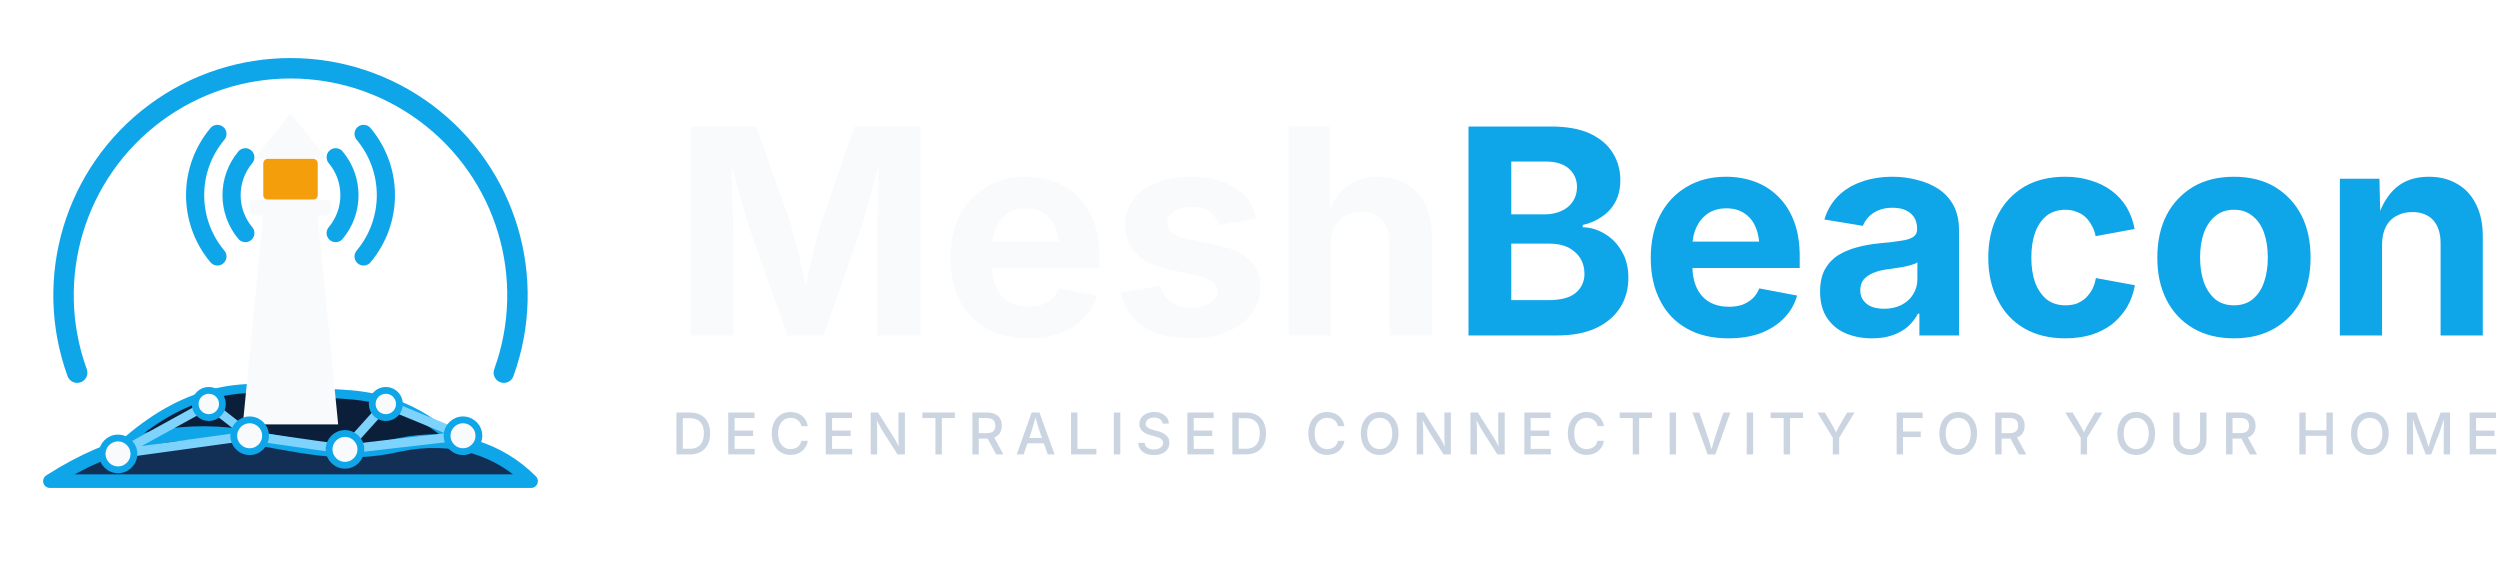
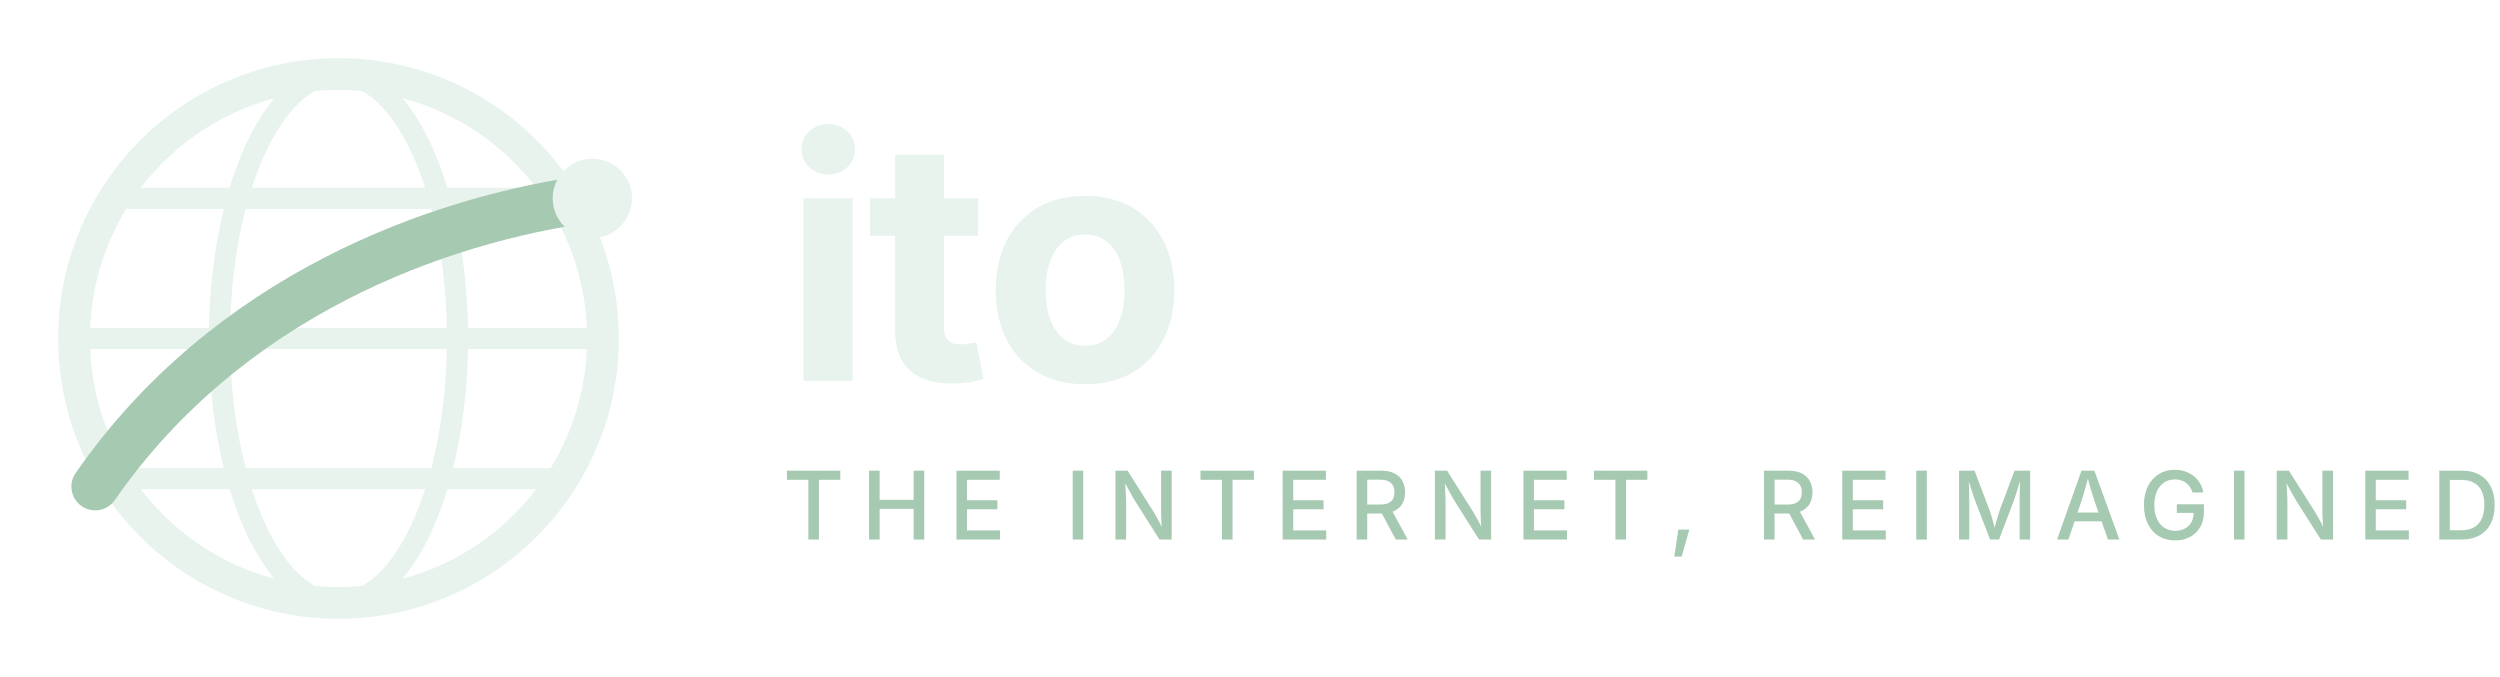
- <svg xmlns="http://www.w3.org/2000/svg" viewBox="0 0 1101.55 256" width="1101.55" height="256" role="img">
-   <style>.ring{fill:none;stroke:#0EA5E9;stroke-width:9;stroke-linecap:round}.wave{fill:none;stroke:#0EA5E9;stroke-width:8;stroke-linecap:round}.tower{fill:#F8FAFC}.lamp{fill:#F59E0B}.hillback{fill:#0C1F3A;stroke:#0EA5E9;stroke-width:4;stroke-linejoin:round}.hill{fill:#123056;stroke:#0EA5E9;stroke-width:6;stroke-linejoin:round}.link{fill:none;stroke:#7DD3FC;stroke-width:4;stroke-linecap:round;stroke-linejoin:round}.node{fill:#F8FAFC;stroke:#0EA5E9;stroke-width:3}.mesh{fill:#F8FAFC}.beacon{fill:#0EA5E9}.tagline{fill:#CBD5E1}</style>
+ <svg xmlns="http://www.w3.org/2000/svg" viewBox="0 0 945.375 256" width="945.375" height="256" role="img">
+   <style>.globe{fill:none;stroke:#E8F3ED;stroke-width:12}.grid{fill:none;stroke:#E8F3ED;stroke-width:8;stroke-linecap:round}.thread{fill:none;stroke:#A6C9B2;stroke-width:18;stroke-linecap:round}.node{fill:#E8F3ED}.word{fill:#E8F3ED}.tagline{fill:#A6C9B2}</style>
  <g>
-     <path class="ring" d="M34 164.2A100 100 0 1 1 222 164.2" />
-     <path class="wave" d="M147.9 69.3A26 26 0 0 1 147.9 102.7M108.1 102.7A26 26 0 0 1 108.1 69.3" />
-     <path class="wave" d="M160.2 59A42 42 0 0 1 160.2 113M95.8 113A42 42 0 0 1 95.8 59" />
-     <path class="hillback" d="M44 206C70 178 96 168 124 172c28 4 52-6 88 34z" />
-     <path class="tower" d="M128 50l16 20h-32z" />
-     <rect class="lamp" x="116" y="70" width="24" height="18" rx="2" />
-     <rect class="tower" x="110" y="88" width="36" height="7" rx="2" />
-     <path class="tower" d="M116 95h24l9 92h-42z" />
-     <path class="hill" d="M22 212c28-18 56-24 84-20 26 4 44 10 70 4 24-5 44 2 58 16z" />
-     <path class="link" d="M52 200L92 178l18 14 42 6 18-20 34 14M52 200l58-8M152 198l52-6" />
-     <circle class="node" cx="52" cy="200" r="7" />
-     <circle class="node" cx="92" cy="178" r="6" />
-     <circle class="node" cx="110" cy="192" r="7" />
-     <circle class="node" cx="152" cy="198" r="7" />
-     <circle class="node" cx="170" cy="178" r="6" />
-     <circle class="node" cx="204" cy="192" r="7" />
+     <circle class="globe" cx="128" cy="128" r="100" />
+     <path class="grid" d="M128 28a45 100 0 0 1 0 200a45 100 0 0 1 0-200z" />
+     <path class="grid" d="M28 128h200M44 75h168M44 181h168" />
+     <path class="thread" d="M36 184c50-72 129-101 188-109" />
+     <circle class="node" cx="224" cy="75" r="15" />
  </g>
-   <g transform="translate(296 25.27) scale(1.2646)">
-     <path class="mesh" d="M6.6 96.9V24.1H29.4L41.3 57.5Q42 59.9 42.9 63.6Q43.9 67.3 44.9 71.6Q45.8 75.9 46.7 79.9Q47.6 84 48.1 87H45.2Q45.8 84 46.6 80Q47.5 76 48.4 71.7Q49.4 67.4 50.4 63.6Q51.3 59.9 52.1 57.5L63.7 24.1H86.6V96.9H71.6V62.6Q71.6 60.2 71.7 56.6Q71.8 53.1 71.9 49Q72 44.8 72.1 40.6Q72.2 36.5 72.3 32.8H73.2Q72.3 36.8 71.1 41.1Q70 45.5 68.9 49.5Q67.7 53.6 66.7 57Q65.7 60.4 64.9 62.6L52.9 96.9H40.3L28.1 62.6Q27.3 60.4 26.3 57Q25.3 53.7 24.1 49.6Q23 45.6 21.8 41.2Q20.7 36.9 19.6 32.8H20.8Q20.8 36.3 20.9 40.4Q21 44.6 21.1 48.8Q21.2 52.9 21.3 56.5Q21.4 60.1 21.4 62.6V96.9ZM124.1 97.9Q115.7 97.9 109.7 94.5Q103.6 91.1 100.4 84.8Q97.1 78.5 97.1 69.9Q97.1 61.4 100.3 55.1Q103.6 48.7 109.5 45.2Q115.4 41.6 123.3 41.6Q128.7 41.6 133.3 43.3Q138 45 141.5 48.5Q145 51.9 147 57.1Q149 62.3 149 69.3V73.4H103.1V64.2H141.8L135 66.7Q135 62.4 133.7 59.3Q132.4 56.1 129.8 54.4Q127.2 52.6 123.5 52.6Q119.7 52.6 117 54.4Q114.4 56.2 113 59.2Q111.6 62.2 111.6 66V72.5Q111.6 77.2 113.2 80.5Q114.8 83.7 117.7 85.3Q120.5 86.9 124.3 86.9Q126.9 86.9 129 86.2Q131.1 85.4 132.6 84Q134.1 82.6 134.9 80.5L148.1 83Q146.8 87.5 143.6 90.8Q140.3 94.2 135.4 96.1Q130.5 97.9 124.1 97.9ZM180.7 97.9Q174.1 97.9 169 96.1Q163.9 94.2 160.7 90.6Q157.5 87 156.5 81.9L170.2 79.6Q171.2 83.4 173.9 85.3Q176.6 87.2 181.1 87.2Q185.3 87.2 187.7 85.6Q190.1 84 190.1 81.6Q190.1 79.4 188.4 78.1Q186.7 76.7 183.1 76L173.7 74Q165.8 72.4 161.9 68.5Q158 64.6 158 58.5Q158 53.3 160.8 49.5Q163.7 45.7 168.8 43.7Q174 41.6 180.9 41.6Q187.4 41.6 192.1 43.4Q196.8 45.2 199.8 48.4Q202.7 51.7 203.7 56.2L190.7 58.4Q189.8 55.7 187.5 53.9Q185.1 52.1 181.1 52.1Q177.5 52.1 175 53.6Q172.6 55.1 172.6 57.7Q172.6 59.7 174.2 61.1Q175.8 62.5 179.6 63.3L189.5 65.3Q197.4 66.9 201.2 70.5Q205.1 74.2 205.1 80Q205.1 85.4 202 89.4Q198.8 93.5 193.3 95.7Q187.8 97.9 180.7 97.9ZM229.6 65.3V96.9H215V24.1H229.3V55.9H228.2Q230.3 49.1 234.7 45.3Q239.1 41.6 246 41.6Q251.7 41.6 255.9 44.1Q260.1 46.5 262.5 51.1Q264.8 55.8 264.8 62.2V96.9H250.1V64.7Q250.1 59.6 247.5 56.7Q244.9 53.9 240.2 53.9Q237.2 53.9 234.7 55.2Q232.3 56.5 231 59.1Q229.6 61.6 229.6 65.3Z" />
-     <path class="beacon" transform="translate(271.0 0)" d="M6.6 96.9V24.1H35.4Q43.5 24.1 48.8 26.5Q54.2 29 56.8 33.2Q59.5 37.4 59.5 42.8Q59.5 47.1 57.8 50.3Q56.1 53.5 53.1 55.5Q50.1 57.6 46.4 58.4V59.2Q50.5 59.3 54.1 61.5Q57.8 63.7 60 67.6Q62.3 71.4 62.3 76.8Q62.3 82.6 59.5 87.1Q56.6 91.7 51.1 94.3Q45.6 96.9 37.3 96.9ZM21.5 84.6H34.4Q40.9 84.6 43.9 82.1Q47 79.5 47 75.4Q47 72.3 45.5 69.9Q44 67.6 41.3 66.2Q38.5 64.9 34.8 64.9H21.5ZM21.5 54.7H33.3Q36.4 54.7 39 53.5Q41.5 52.4 42.9 50.3Q44.4 48.1 44.4 45.2Q44.4 41.3 41.6 38.8Q38.8 36.3 33.5 36.3H21.5ZM97.1 97.9Q88.7 97.9 82.7 94.5Q76.6 91.1 73.4 84.8Q70.1 78.5 70.1 69.9Q70.1 61.4 73.3 55.1Q76.6 48.7 82.5 45.2Q88.4 41.6 96.3 41.6Q101.7 41.6 106.3 43.3Q111 45 114.5 48.5Q118 51.9 120 57.1Q122 62.3 122 69.3V73.4H76.1V64.2H114.8L108 66.7Q108 62.4 106.7 59.3Q105.4 56.1 102.8 54.4Q100.2 52.6 96.5 52.6Q92.7 52.6 90 54.4Q87.4 56.2 86 59.2Q84.6 62.2 84.6 66V72.5Q84.6 77.2 86.2 80.5Q87.8 83.7 90.6 85.3Q93.5 86.9 97.3 86.9Q99.9 86.9 102 86.2Q104.1 85.4 105.6 84Q107.1 82.6 107.9 80.5L121.1 83Q119.8 87.5 116.6 90.8Q113.3 94.2 108.4 96.1Q103.5 97.9 97.1 97.9ZM147.2 97.9Q142 97.9 137.9 96.1Q133.8 94.3 131.4 90.6Q129.1 87 129.1 81.6Q129.1 77.1 130.7 74Q132.4 70.9 135.3 69Q138.2 67.2 141.9 66.2Q145.6 65.2 149.7 64.8Q154.4 64.4 157.3 63.9Q160.2 63.5 161.5 62.6Q162.9 61.7 162.9 60V59.7Q162.9 57.4 161.9 55.8Q160.9 54.2 159 53.3Q157.1 52.4 154.3 52.4Q151.5 52.4 149.4 53.3Q147.3 54.2 146 55.6Q144.7 57 144 58.7L130.6 56.5Q132 51.8 135.3 48.4Q138.6 45.1 143.4 43.4Q148.3 41.6 154.4 41.6Q158.8 41.6 162.9 42.7Q167.1 43.7 170.4 45.9Q173.7 48.1 175.6 51.6Q177.5 55.2 177.5 60.1V96.9H163.7V89.3H163.2Q161.9 91.8 159.7 93.8Q157.5 95.7 154.4 96.8Q151.3 97.9 147.2 97.9ZM151.4 87.6Q154.8 87.6 157.4 86.3Q160.1 84.9 161.5 82.6Q163 80.2 163 77.3V71.4Q162.4 71.9 161 72.3Q159.7 72.7 158.1 73Q156.5 73.3 154.9 73.5Q153.4 73.8 152.1 73.9Q149.5 74.3 147.4 75.2Q145.4 76.1 144.2 77.5Q143.1 79 143.1 81.2Q143.1 83.3 144.2 84.7Q145.3 86.2 147.1 86.9Q149 87.6 151.4 87.6ZM214.5 97.9Q206.2 97.9 200.2 94.4Q194.2 90.9 191 84.5Q187.7 78.2 187.7 69.8Q187.7 61.3 191 55Q194.2 48.7 200.2 45.1Q206.2 41.6 214.5 41.6Q219.3 41.6 223.4 42.9Q227.5 44.1 230.7 46.5Q233.8 48.8 235.9 52.2Q237.9 55.6 238.7 59.8L225.1 62.3Q224.7 60.2 223.7 58.5Q222.8 56.8 221.5 55.6Q220.2 54.4 218.4 53.8Q216.7 53.1 214.6 53.1Q210.7 53.1 208 55.2Q205.4 57.3 204 61.1Q202.7 64.8 202.7 69.8Q202.7 74.6 204 78.4Q205.4 82.1 208 84.3Q210.7 86.4 214.6 86.4Q216.7 86.4 218.5 85.8Q220.2 85.1 221.6 83.9Q222.9 82.6 223.9 80.9Q224.8 79.1 225.2 76.9L238.8 79.4Q238 83.7 236 87.1Q233.9 90.5 230.8 93Q227.6 95.4 223.5 96.7Q219.3 97.9 214.5 97.9ZM273.3 97.9Q265.1 97.9 259.1 94.4Q253.1 90.9 249.8 84.5Q246.6 78.2 246.6 69.8Q246.6 61.3 249.8 55Q253.1 48.7 259.1 45.1Q265.1 41.6 273.3 41.6Q281.5 41.6 287.5 45.1Q293.5 48.7 296.8 55Q300 61.3 300 69.8Q300 78.2 296.8 84.5Q293.5 90.9 287.5 94.4Q281.5 97.9 273.3 97.9ZM273.3 86.4Q277.2 86.4 279.8 84.3Q282.5 82.1 283.8 78.3Q285.1 74.5 285.1 69.8Q285.1 64.9 283.8 61.2Q282.5 57.4 279.8 55.3Q277.2 53.1 273.3 53.1Q269.4 53.1 266.8 55.3Q264.2 57.4 262.8 61.2Q261.5 64.9 261.5 69.8Q261.5 74.5 262.8 78.3Q264.2 82.1 266.8 84.3Q269.4 86.4 273.3 86.4ZM324.9 65.3V96.9H310.2V42.3H324L324.3 55.9H323.4Q325.5 49.1 329.9 45.3Q334.3 41.6 341.2 41.6Q346.9 41.6 351.1 44.1Q355.3 46.5 357.6 51.1Q360 55.8 360 62.2V96.9H345.3V64.7Q345.3 59.6 342.7 56.7Q340.1 53.9 335.4 53.9Q332.4 53.9 330 55.2Q327.5 56.5 326.2 59.1Q324.9 61.6 324.9 65.3Z" />
+   <g transform="translate(296 21.49) scale(1.2646)">
+     <path class="word" d="M6.2 96.9V42.3H20.9V96.9ZM13.6 35.2Q10.3 35.2 7.9 33Q5.6 30.8 5.6 27.6Q5.6 24.5 7.9 22.3Q10.3 20.1 13.6 20.1Q16.9 20.1 19.3 22.3Q21.6 24.5 21.6 27.6Q21.6 30.8 19.3 33Q16.9 35.2 13.6 35.2ZM58.4 42.3V53.5H26.1V42.3ZM33.6 29.3H48.2V80.9Q48.2 83.5 49.4 84.7Q50.5 86 53.2 86Q54.1 86 55.6 85.8Q57.1 85.5 57.9 85.4L60 96.3Q57.5 97.1 55.1 97.4Q52.7 97.7 50.5 97.7Q42.3 97.7 37.9 93.7Q33.6 89.6 33.6 82.2ZM90.4 97.9Q82.2 97.9 76.2 94.4Q70.2 90.9 66.9 84.5Q63.7 78.2 63.7 69.8Q63.7 61.3 66.9 55Q70.2 48.7 76.2 45.1Q82.2 41.6 90.4 41.6Q98.6 41.6 104.6 45.1Q110.6 48.7 113.8 55Q117.1 61.3 117.1 69.8Q117.1 78.2 113.8 84.5Q110.6 90.9 104.6 94.4Q98.6 97.9 90.4 97.9ZM90.4 86.4Q94.3 86.4 96.9 84.3Q99.6 82.1 100.9 78.3Q102.2 74.5 102.2 69.8Q102.2 64.9 100.9 61.2Q99.6 57.4 96.9 55.3Q94.3 53.1 90.4 53.1Q86.5 53.1 83.9 55.3Q81.3 57.4 79.9 61.2Q78.6 64.9 78.6 69.8Q78.6 74.5 79.9 78.3Q81.3 82.1 83.9 84.3Q86.5 86.4 90.4 86.4Z" />
  </g>
-   <g transform="translate(296 175.68) scale(0.2532)">
-     <path class="tagline" d="M31.7 96.9H13.7V87.1H31.1Q39.4 87.1 44.8 84Q50.3 81 53 75Q55.8 69 55.8 60.4Q55.8 51.9 53.1 45.9Q50.3 40 45 37Q39.6 33.9 31.7 33.9H13.3V24.1H32.4Q43.2 24.1 50.8 28.5Q58.5 32.8 62.6 40.9Q66.7 49.1 66.7 60.4Q66.7 71.8 62.6 79.9Q58.4 88.1 50.6 92.5Q42.8 96.9 31.7 96.9ZM19.2 24.1V96.9H8.1V24.1ZM98.2 96.9V24.1H144V33.7H109.4V55.4H141.5V64.9H109.4V87.3H144.3V96.9ZM206.8 97.9Q197.3 97.9 189.9 93.4Q182.5 88.9 178.2 80.5Q174 72.2 174 60.5Q174 48.9 178.2 40.5Q182.5 32.1 189.9 27.6Q197.3 23.1 206.8 23.1Q212.5 23.1 217.6 24.8Q222.6 26.5 226.6 29.6Q230.6 32.8 233.2 37.4Q235.8 41.9 236.7 47.7H225.6Q224.9 44.2 223.1 41.5Q221.4 38.9 218.9 37Q216.4 35.2 213.3 34.2Q210.3 33.3 206.8 33.3Q200.6 33.3 195.6 36.5Q190.7 39.6 187.9 45.7Q185 51.8 185 60.5Q185 69.3 187.9 75.4Q190.8 81.5 195.7 84.6Q200.6 87.7 206.8 87.7Q210.3 87.7 213.3 86.7Q216.4 85.8 218.9 84Q221.4 82.1 223.1 79.4Q224.9 76.8 225.6 73.3H236.8Q236 78.7 233.4 83.2Q230.9 87.6 226.9 91Q223 94.3 217.9 96.1Q212.8 97.9 206.8 97.9ZM267.9 96.9V24.1H313.7V33.7H279V55.4H311.2V64.9H279V87.3H314V96.9ZM346.2 96.9V24.1H359L386.4 67.4Q387.8 69.6 389.5 72.6Q391.2 75.5 393.1 79.3Q395 83 396.9 87.4H395.5Q395 83.3 394.8 79.2Q394.6 75.1 394.5 71.5Q394.4 68 394.4 65.5V24.1H405.7V96.9H392.8L368.2 58.2Q366.3 55 364.4 51.8Q362.5 48.5 360.3 44.3Q358 40.1 354.7 34H356.5Q356.7 39.4 357 44.1Q357.2 48.7 357.3 52.3Q357.4 55.9 357.4 58.1V96.9ZM436.1 33.7V24.1H492.6V33.7H470V96.9H458.8V33.7ZM523.1 96.9V24.1H549.2Q557.6 24.1 563.2 27Q568.8 29.9 571.6 35.1Q574.4 40.3 574.4 47Q574.4 53.7 571.5 58.8Q568.7 63.8 563.1 66.6Q557.5 69.4 549.1 69.4H529.5V59.9H548Q553.4 59.9 556.7 58.3Q560 56.8 561.5 53.9Q563.1 51 563.1 47Q563.1 42.9 561.5 39.9Q560 36.9 556.6 35.3Q553.3 33.6 547.9 33.6H534.2V96.9ZM564.4 96.9 546.8 64H559.2L577.1 96.9ZM600.3 96.9 626.2 24.1H639.9L666.2 96.9H654.2L640 56.4Q638.4 51.5 636.4 44.8Q634.4 38.1 631.8 28.7H634.1Q631.6 38.2 629.6 44.9Q627.6 51.7 626.1 56.4L612.4 96.9ZM614.3 77.7V68.4H652.2V77.7ZM694.8 96.9V24.1H705.9V87.3H738.9V96.9ZM780.5 24.1V96.9H769.3V24.1ZM839 98.1Q830.8 98.1 824.8 95.5Q818.8 92.9 815.4 88.1Q812 83.3 811.7 76.7H822.9Q823.2 80.6 825.4 83.2Q827.7 85.8 831.2 87.1Q834.8 88.3 838.9 88.3Q843.6 88.3 847.2 86.9Q850.8 85.4 852.9 82.8Q855 80.1 855 76.6Q855 73.4 853.1 71.4Q851.3 69.4 848.2 68Q845.1 66.7 841.1 65.7L832.6 63.3Q823.7 60.9 818.7 56.2Q813.7 51.6 813.7 44.1Q813.7 37.8 817.1 33.1Q820.5 28.4 826.3 25.8Q832.1 23.1 839.5 23.1Q846.9 23.1 852.6 25.8Q858.3 28.4 861.6 32.9Q864.8 37.5 865 43.3H854.1Q853.6 38.3 849.5 35.5Q845.4 32.8 839.2 32.8Q834.8 32.8 831.6 34.2Q828.3 35.5 826.6 38Q824.8 40.4 824.8 43.5Q824.8 46.9 826.9 49Q829 51.2 832.1 52.4Q835.1 53.7 837.9 54.4L845 56.2Q848.5 57.1 852.1 58.6Q855.8 60.1 859 62.5Q862.1 64.8 864 68.3Q865.9 71.8 865.9 76.8Q865.9 82.9 862.8 87.7Q859.6 92.6 853.6 95.3Q847.5 98.1 839 98.1ZM897.2 96.9V24.1H943V33.7H908.3V55.4H940.5V64.9H908.3V87.3H943.3V96.9ZM999.1 96.9H981.1V87.1H998.5Q1006.8 87.1 1012.2 84Q1017.7 81 1020.4 75Q1023.2 69 1023.2 60.4Q1023.2 51.9 1020.5 45.9Q1017.8 40 1012.4 37Q1007.1 33.9 999.1 33.9H980.7V24.1H999.8Q1010.6 24.1 1018.2 28.5Q1025.9 32.8 1030 40.9Q1034.1 49.1 1034.1 60.4Q1034.1 71.8 1030 79.9Q1025.9 88.1 1018 92.5Q1010.2 96.9 999.1 96.9ZM986.6 24.1V96.9H975.5V24.1ZM1140.5 97.9Q1131.1 97.9 1123.7 93.4Q1116.3 88.9 1112 80.5Q1107.8 72.2 1107.8 60.5Q1107.8 48.9 1112 40.5Q1116.3 32.1 1123.7 27.6Q1131.1 23.1 1140.5 23.1Q1146.3 23.1 1151.3 24.8Q1156.4 26.5 1160.4 29.6Q1164.4 32.8 1167 37.4Q1169.6 41.9 1170.5 47.7H1159.3Q1158.6 44.2 1156.9 41.5Q1155.2 38.9 1152.7 37Q1150.2 35.2 1147.1 34.2Q1144 33.3 1140.6 33.3Q1134.4 33.3 1129.4 36.5Q1124.5 39.6 1121.6 45.7Q1118.8 51.8 1118.8 60.5Q1118.8 69.3 1121.7 75.4Q1124.6 81.5 1129.5 84.6Q1134.4 87.7 1140.6 87.7Q1144 87.7 1147.1 86.7Q1150.1 85.8 1152.7 84Q1155.2 82.1 1156.9 79.4Q1158.6 76.8 1159.3 73.3H1170.6Q1169.7 78.7 1167.2 83.2Q1164.6 87.6 1160.7 91Q1156.7 94.3 1151.6 96.1Q1146.5 97.9 1140.5 97.9ZM1232 97.9Q1222.5 97.9 1215.1 93.4Q1207.6 88.9 1203.4 80.5Q1199.1 72.2 1199.1 60.5Q1199.1 48.9 1203.4 40.5Q1207.6 32.1 1215.1 27.6Q1222.5 23.1 1232 23.1Q1241.4 23.1 1248.8 27.6Q1256.2 32.1 1260.5 40.5Q1264.7 48.9 1264.7 60.5Q1264.7 72.2 1260.5 80.5Q1256.2 88.9 1248.8 93.4Q1241.4 97.9 1232 97.9ZM1232 87.7Q1238.2 87.7 1243.1 84.6Q1248 81.5 1250.8 75.4Q1253.7 69.3 1253.7 60.5Q1253.7 51.7 1250.8 45.6Q1248 39.5 1243.1 36.4Q1238.2 33.3 1232 33.3Q1225.7 33.3 1220.8 36.4Q1215.8 39.6 1213 45.6Q1210.1 51.7 1210.1 60.5Q1210.1 69.3 1213 75.4Q1215.8 81.4 1220.8 84.6Q1225.7 87.7 1232 87.7ZM1296.3 96.9V24.1H1309.1L1336.5 67.4Q1337.9 69.6 1339.6 72.6Q1341.3 75.5 1343.2 79.3Q1345.1 83 1347 87.4H1345.6Q1345.2 83.3 1345 79.2Q1344.7 75.1 1344.6 71.5Q1344.5 68 1344.5 65.5V24.1H1355.8V96.9H1342.9L1318.4 58.2Q1316.4 55 1314.5 51.8Q1312.7 48.5 1310.4 44.3Q1308.1 40.1 1304.8 34H1306.6Q1306.8 39.4 1307.1 44.1Q1307.3 48.7 1307.5 52.3Q1307.6 55.9 1307.6 58.1V96.9ZM1389.9 96.9V24.1H1402.8L1430.2 67.4Q1431.5 69.6 1433.2 72.6Q1435 75.5 1436.9 79.3Q1438.8 83 1440.6 87.4H1439.3Q1438.8 83.3 1438.6 79.2Q1438.4 75.1 1438.3 71.5Q1438.2 68 1438.2 65.5V24.1H1449.5V96.9H1436.6L1412 58.2Q1410.1 55 1408.2 51.8Q1406.3 48.5 1404 44.3Q1401.8 40.1 1398.5 34H1400.2Q1400.5 39.4 1400.7 44.1Q1401 48.7 1401.1 52.3Q1401.2 55.9 1401.2 58.1V96.9ZM1483.6 96.9V24.1H1529.4V33.7H1494.7V55.4H1526.9V64.9H1494.7V87.3H1529.7V96.9ZM1592.1 97.9Q1582.7 97.9 1575.3 93.4Q1567.8 88.9 1563.6 80.5Q1559.3 72.2 1559.3 60.5Q1559.3 48.9 1563.6 40.5Q1567.8 32.1 1575.3 27.6Q1582.7 23.1 1592.1 23.1Q1597.9 23.1 1602.9 24.8Q1608 26.5 1611.9 29.6Q1615.9 32.8 1618.5 37.4Q1621.2 41.9 1622.1 47.7H1610.9Q1610.2 44.2 1608.5 41.5Q1606.7 38.9 1604.3 37Q1601.8 35.2 1598.7 34.2Q1595.6 33.3 1592.2 33.3Q1585.9 33.3 1581 36.5Q1576 39.6 1573.2 45.7Q1570.4 51.8 1570.4 60.5Q1570.4 69.3 1573.2 75.4Q1576.1 81.5 1581.1 84.6Q1586 87.7 1592.2 87.7Q1595.6 87.7 1598.7 86.7Q1601.7 85.8 1604.2 84Q1606.7 82.1 1608.5 79.4Q1610.2 76.8 1610.9 73.3H1622.1Q1621.3 78.7 1618.8 83.2Q1616.2 87.6 1612.3 91Q1608.3 94.3 1603.2 96.1Q1598.1 97.9 1592.1 97.9ZM1649.6 33.7V24.1H1706V33.7H1683.4V96.9H1672.3V33.7ZM1747.6 24.1V96.9H1736.5V24.1ZM1802.5 96.9 1776.2 24.1H1788.2L1802.3 64.6Q1803.9 69.3 1805.9 76.1Q1808 82.9 1810.6 92.1H1808.3Q1810.8 82.7 1812.8 76Q1814.8 69.3 1816.3 64.6L1830 24.1H1842.1L1816.1 96.9ZM1881.8 24.1V96.9H1870.6V24.1ZM1912.2 33.7V24.1H1968.7V33.7H1946.1V96.9H1934.9V33.7ZM2020.4 96.9V67.9L1993.6 24.1H2006.6L2020.3 47.3Q2022.6 51.1 2024.3 54.6Q2026 58.2 2027.9 63.3H2024.3Q2026.2 58.1 2027.9 54.5Q2029.6 51 2031.8 47.3L2045.3 24.1H2058.3L2031.5 67.9V96.9ZM2131.5 96.9V24.1H2176.7V33.7H2142.6V57.1H2173.5V66.6H2142.6V96.9ZM2238.7 97.9Q2229.3 97.9 2221.8 93.4Q2214.4 88.9 2210.1 80.5Q2205.9 72.2 2205.9 60.5Q2205.9 48.9 2210.1 40.5Q2214.4 32.1 2221.8 27.6Q2229.3 23.1 2238.7 23.1Q2248.1 23.1 2255.5 27.6Q2262.9 32.1 2267.2 40.5Q2271.5 48.9 2271.5 60.5Q2271.5 72.2 2267.2 80.5Q2262.9 88.9 2255.5 93.4Q2248.1 97.9 2238.7 97.9ZM2238.7 87.7Q2244.9 87.7 2249.8 84.6Q2254.7 81.5 2257.6 75.4Q2260.4 69.3 2260.4 60.5Q2260.4 51.7 2257.6 45.6Q2254.7 39.5 2249.8 36.4Q2244.9 33.3 2238.7 33.3Q2232.5 33.3 2227.5 36.4Q2222.6 39.6 2219.7 45.6Q2216.9 51.7 2216.9 60.5Q2216.9 69.3 2219.7 75.4Q2222.6 81.4 2227.5 84.6Q2232.5 87.7 2238.7 87.7ZM2303.1 96.9V24.1H2329.1Q2337.5 24.1 2343.1 27Q2348.8 29.9 2351.5 35.1Q2354.3 40.3 2354.3 47Q2354.3 53.7 2351.5 58.8Q2348.7 63.8 2343.1 66.6Q2337.5 69.4 2329 69.4H2309.5V59.9H2328Q2333.3 59.9 2336.6 58.3Q2339.9 56.8 2341.5 53.9Q2343 51 2343 47Q2343 42.9 2341.5 39.9Q2339.9 36.9 2336.6 35.3Q2333.3 33.6 2327.9 33.6H2314.2V96.9ZM2344.4 96.9 2326.8 64H2339.1L2357.1 96.9ZM2451.8 96.9V67.9L2424.9 24.1H2437.9L2451.6 47.3Q2453.9 51.1 2455.6 54.6Q2457.4 58.2 2459.2 63.3H2455.7Q2457.5 58.1 2459.2 54.5Q2461 51 2463.1 47.3L2476.7 24.1H2489.6L2462.9 67.9V96.9ZM2548.5 97.9Q2539 97.9 2531.6 93.4Q2524.1 88.9 2519.9 80.5Q2515.6 72.2 2515.6 60.5Q2515.6 48.9 2519.9 40.5Q2524.1 32.1 2531.6 27.6Q2539 23.1 2548.5 23.1Q2557.9 23.1 2565.3 27.6Q2572.7 32.1 2577 40.5Q2581.2 48.9 2581.2 60.5Q2581.2 72.2 2577 80.5Q2572.7 88.9 2565.3 93.4Q2557.9 97.9 2548.5 97.9ZM2548.5 87.7Q2554.7 87.7 2559.6 84.6Q2564.5 81.5 2567.3 75.4Q2570.2 69.3 2570.2 60.5Q2570.2 51.7 2567.3 45.6Q2564.5 39.5 2559.6 36.4Q2554.7 33.3 2548.5 33.3Q2542.2 33.3 2537.3 36.4Q2532.3 39.6 2529.5 45.6Q2526.6 51.7 2526.6 60.5Q2526.6 69.3 2529.5 75.4Q2532.3 81.4 2537.3 84.6Q2542.2 87.7 2548.5 87.7ZM2641.8 98Q2633.1 98 2626.5 94.6Q2620 91.3 2616.4 85.4Q2612.8 79.5 2612.8 71.9V24.1H2623.9V70.9Q2623.9 75.9 2626.1 79.7Q2628.3 83.5 2632.3 85.7Q2636.3 87.9 2641.8 87.9Q2647.3 87.9 2651.3 85.7Q2655.2 83.5 2657.4 79.7Q2659.5 75.9 2659.5 70.9V24.1H2670.7V71.9Q2670.7 79.5 2667.1 85.4Q2663.5 91.3 2657 94.6Q2650.5 98 2641.8 98ZM2704.8 96.9V24.1H2730.9Q2739.3 24.1 2744.9 27Q2750.5 29.9 2753.3 35.1Q2756.1 40.3 2756.1 47Q2756.1 53.7 2753.3 58.8Q2750.5 63.8 2744.9 66.6Q2739.2 69.4 2730.8 69.4H2711.2V59.9H2729.7Q2735.1 59.9 2738.4 58.3Q2741.7 56.8 2743.2 53.9Q2744.8 51 2744.8 47Q2744.8 42.9 2743.2 39.9Q2741.7 36.9 2738.4 35.3Q2735 33.6 2729.6 33.6H2716V96.9ZM2746.2 96.9 2728.6 64H2740.9L2758.8 96.9ZM2832.3 96.9V24.1H2843.4V54.9H2879.4V24.1H2890.6V96.9H2879.4V64.5H2843.4V96.9ZM2955.1 97.9Q2945.6 97.9 2938.2 93.4Q2930.7 88.9 2926.5 80.5Q2922.2 72.2 2922.2 60.5Q2922.2 48.9 2926.5 40.5Q2930.7 32.1 2938.2 27.6Q2945.6 23.1 2955.1 23.1Q2964.5 23.1 2971.9 27.6Q2979.3 32.1 2983.6 40.5Q2987.8 48.9 2987.8 60.5Q2987.8 72.2 2983.6 80.5Q2979.3 88.9 2971.9 93.4Q2964.5 97.9 2955.1 97.9ZM2955.1 87.7Q2961.3 87.7 2966.2 84.6Q2971.1 81.5 2973.9 75.4Q2976.8 69.3 2976.8 60.5Q2976.8 51.7 2973.9 45.6Q2971.1 39.5 2966.2 36.4Q2961.3 33.3 2955.1 33.3Q2948.8 33.3 2943.9 36.4Q2938.9 39.6 2936.1 45.6Q2933.2 51.7 2933.2 60.5Q2933.2 69.3 2936.1 75.4Q2938.9 81.4 2943.9 84.6Q2948.8 87.7 2955.1 87.7ZM3019.4 96.9V24.1H3035.8L3051.7 65.9Q3052.4 67.7 3053.2 70.6Q3054.1 73.4 3055 76.7Q3055.9 80 3056.8 83.3Q3057.6 86.5 3058.2 89.1H3055.9Q3056.5 86.6 3057.3 83.4Q3058.2 80.2 3059.1 76.9Q3060 73.6 3060.9 70.7Q3061.8 67.7 3062.5 65.9L3078.1 24.1H3094.6V96.9H3083.5V57.7Q3083.5 55.5 3083.6 52.3Q3083.6 49.2 3083.7 45.7Q3083.8 42.2 3083.8 38.7Q3083.9 35.1 3084 31.8H3084.8Q3083.8 35.4 3082.7 39.2Q3081.5 43 3080.4 46.5Q3079.3 50 3078.3 52.9Q3077.3 55.8 3076.6 57.7L3061.7 96.9H3052.2L3037.1 57.7Q3036.4 55.9 3035.4 53Q3034.5 50.1 3033.4 46.7Q3032.2 43.2 3031.1 39.4Q3029.9 35.6 3028.7 31.8H3029.7Q3029.8 34.8 3029.9 38.3Q3029.9 41.8 3030 45.4Q3030.1 48.9 3030.2 52.1Q3030.2 55.3 3030.2 57.7V96.9ZM3128.7 96.9V24.1H3174.5V33.7H3139.8V55.4H3172V64.9H3139.8V87.3H3174.8V96.9Z" />
+   <g transform="translate(296 169.38) scale(0.3574)">
+     <path class="tagline" d="M4.4 33.7V24.1H60.9V33.7H38.3V96.9H27.1V33.7ZM91.3 96.9V24.1H102.5V54.9H138.5V24.1H149.7V96.9H138.5V64.5H102.5V96.9ZM183.8 96.9V24.1H229.6V33.7H194.9V55.4H227.1V64.9H194.9V87.3H229.9V96.9ZM317.9 24.1V96.9H306.8V24.1ZM352 96.9V24.1H364.9L392.2 67.4Q393.6 69.6 395.3 72.6Q397 75.5 398.9 79.3Q400.8 83 402.7 87.4H401.3Q400.9 83.3 400.7 79.2Q400.4 75.1 400.4 71.5Q400.3 68 400.3 65.5V24.1H411.5V96.9H398.6L374.1 58.2Q372.1 55 370.2 51.8Q368.4 48.5 366.1 44.3Q363.8 40.1 360.6 34H362.3Q362.6 39.4 362.8 44.1Q363 48.7 363.2 52.3Q363.3 55.9 363.3 58.1V96.9ZM442 33.7V24.1H498.5V33.7H475.9V96.9H464.7V33.7ZM528.9 96.9V24.1H574.7V33.7H540.1V55.4H572.2V64.9H540.1V87.3H575V96.9ZM607.2 96.9V24.1H633.3Q641.7 24.1 647.3 27Q652.9 29.9 655.7 35.1Q658.5 40.3 658.5 47Q658.5 53.7 655.7 58.8Q652.9 63.8 647.3 66.6Q641.7 69.4 633.2 69.4H613.6V59.9H632.1Q637.5 59.9 640.8 58.3Q644.1 56.8 645.7 53.9Q647.2 51 647.2 47Q647.2 42.9 645.7 39.9Q644.1 36.9 640.8 35.3Q637.5 33.6 632 33.6H618.4V96.9ZM648.6 96.9 631 64H643.3L661.2 96.9ZM690 96.9V24.1H702.9L730.3 67.4Q731.6 69.6 733.3 72.6Q735 75.5 737 79.3Q738.9 83 740.7 87.4H739.3Q738.9 83.3 738.7 79.2Q738.5 75.1 738.4 71.5Q738.3 68 738.3 65.5V24.1H749.5V96.9H736.7L712.1 58.2Q710.1 55 708.3 51.8Q706.4 48.5 704.1 44.3Q701.8 40.1 698.6 34H700.3Q700.6 39.4 700.8 44.1Q701.1 48.7 701.2 52.3Q701.3 55.9 701.3 58.1V96.9ZM783.7 96.9V24.1H829.5V33.7H794.8V55.4H827V64.9H794.8V87.3H829.8V96.9ZM858.3 33.7V24.1H914.8V33.7H892.2V96.9H881V33.7ZM943.3 115 947.6 86.4H959.2L951.1 115ZM1038.2 96.9V24.1H1064.3Q1072.7 24.1 1078.3 27Q1083.9 29.9 1086.7 35.1Q1089.5 40.3 1089.5 47Q1089.5 53.7 1086.7 58.8Q1083.9 63.8 1078.3 66.6Q1072.7 69.4 1064.2 69.4H1044.6V59.9H1063.1Q1068.5 59.9 1071.8 58.3Q1075.1 56.8 1076.7 53.9Q1078.2 51 1078.2 47Q1078.2 42.9 1076.7 39.9Q1075.1 36.9 1071.8 35.3Q1068.5 33.6 1063 33.6H1049.4V96.9ZM1079.6 96.9 1062 64H1074.3L1092.2 96.9ZM1121 96.9V24.1H1166.8V33.7H1132.2V55.4H1164.3V64.9H1132.2V87.3H1167.1V96.9ZM1210.5 24.1V96.9H1199.3V24.1ZM1244.6 96.9V24.1H1261L1276.8 65.9Q1277.5 67.7 1278.4 70.6Q1279.2 73.4 1280.2 76.7Q1281.1 80 1281.9 83.3Q1282.8 86.5 1283.4 89.1H1281Q1281.7 86.6 1282.5 83.4Q1283.3 80.2 1284.3 76.9Q1285.2 73.6 1286.1 70.7Q1287 67.7 1287.6 65.9L1303.3 24.1H1319.8V96.9H1308.7V57.7Q1308.7 55.5 1308.7 52.3Q1308.8 49.2 1308.9 45.7Q1308.9 42.2 1309 38.7Q1309.1 35.1 1309.1 31.8H1310Q1309 35.4 1307.8 39.2Q1306.7 43 1305.6 46.5Q1304.5 50 1303.5 52.9Q1302.5 55.8 1301.8 57.7L1286.9 96.9H1277.4L1262.3 57.7Q1261.6 55.9 1260.6 53Q1259.7 50.1 1258.5 46.7Q1257.4 43.2 1256.2 39.4Q1255.1 35.6 1253.9 31.8H1254.9Q1255 34.8 1255 38.3Q1255.1 41.8 1255.2 45.4Q1255.3 48.9 1255.3 52.1Q1255.4 55.3 1255.4 57.7V96.9ZM1348.3 96.9 1374.1 24.1H1387.8L1414.2 96.9H1402.1L1388 56.4Q1386.3 51.5 1384.3 44.8Q1382.3 38.1 1379.8 28.7H1382Q1379.5 38.2 1377.5 44.9Q1375.6 51.7 1374 56.4L1360.3 96.9ZM1362.3 77.7V68.4H1400.1V77.7ZM1473.3 97.9Q1463.4 97.9 1456 93.3Q1448.5 88.8 1444.4 80.4Q1440.2 72 1440.2 60.5Q1440.2 48.9 1444.4 40.6Q1448.6 32.2 1456 27.7Q1463.4 23.1 1472.8 23.1Q1478.7 23.1 1483.8 24.9Q1488.9 26.6 1492.9 29.8Q1496.9 33 1499.5 37.4Q1502.2 41.8 1503 47.1H1491.6Q1490.6 43.9 1488.9 41.4Q1487.2 38.8 1484.8 37Q1482.5 35.2 1479.5 34.3Q1476.5 33.3 1472.9 33.3Q1466.8 33.3 1461.8 36.4Q1456.9 39.6 1454.1 45.6Q1451.2 51.7 1451.2 60.5Q1451.2 69.3 1454.1 75.3Q1456.9 81.4 1461.9 84.5Q1466.9 87.7 1473.3 87.7Q1479.2 87.7 1483.6 85.3Q1487.9 83 1490.4 78.6Q1492.8 74.2 1492.8 68.3L1495.7 68.8H1475V59.6H1503.7V67.9Q1503.7 77.1 1499.7 83.8Q1495.8 90.5 1489 94.2Q1482.1 97.9 1473.3 97.9ZM1546.6 24.1V96.9H1535.5V24.1ZM1580.7 96.9V24.1H1593.6L1621 67.4Q1622.3 69.6 1624 72.6Q1625.8 75.5 1627.7 79.3Q1629.6 83 1631.4 87.4H1630.1Q1629.6 83.3 1629.4 79.2Q1629.2 75.1 1629.1 71.5Q1629 68 1629 65.5V24.1H1640.3V96.9H1627.4L1602.8 58.2Q1600.9 55 1599 51.8Q1597.1 48.5 1594.8 44.3Q1592.6 40.1 1589.3 34H1591Q1591.3 39.4 1591.5 44.1Q1591.8 48.7 1591.9 52.3Q1592 55.9 1592 58.1V96.9ZM1674.4 96.9V24.1H1720.2V33.7H1685.5V55.4H1717.7V64.9H1685.5V87.3H1720.5V96.9ZM1776.3 96.9H1758.3V87.1H1775.7Q1784 87.1 1789.4 84Q1794.9 81 1797.6 75Q1800.4 69 1800.4 60.4Q1800.4 51.9 1797.7 45.9Q1795 40 1789.6 37Q1784.3 33.9 1776.3 33.9H1757.9V24.1H1777Q1787.8 24.1 1795.4 28.5Q1803.1 32.8 1807.2 40.9Q1811.3 49.1 1811.3 60.4Q1811.3 71.8 1807.2 79.9Q1803.1 88.1 1795.2 92.5Q1787.4 96.9 1776.3 96.9ZM1763.8 24.1V96.9H1752.7V24.1Z" />
  </g>
</svg>
